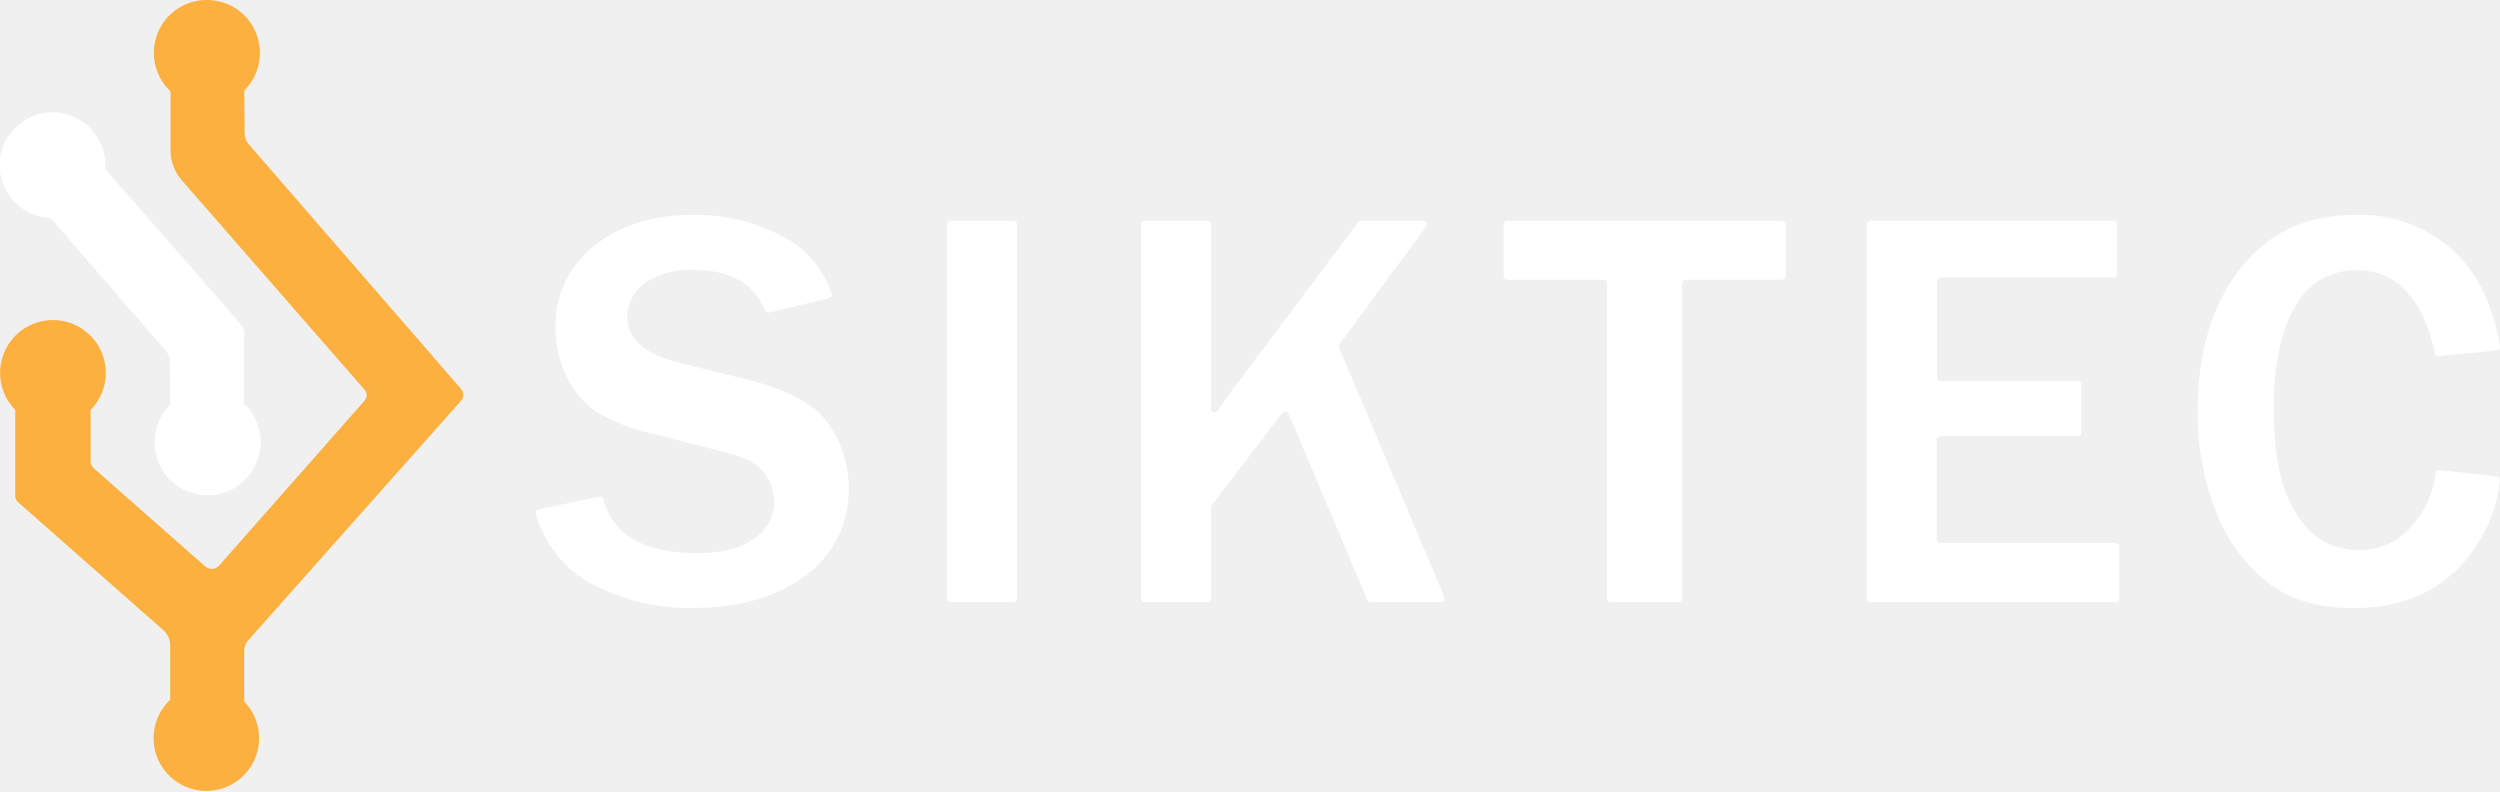
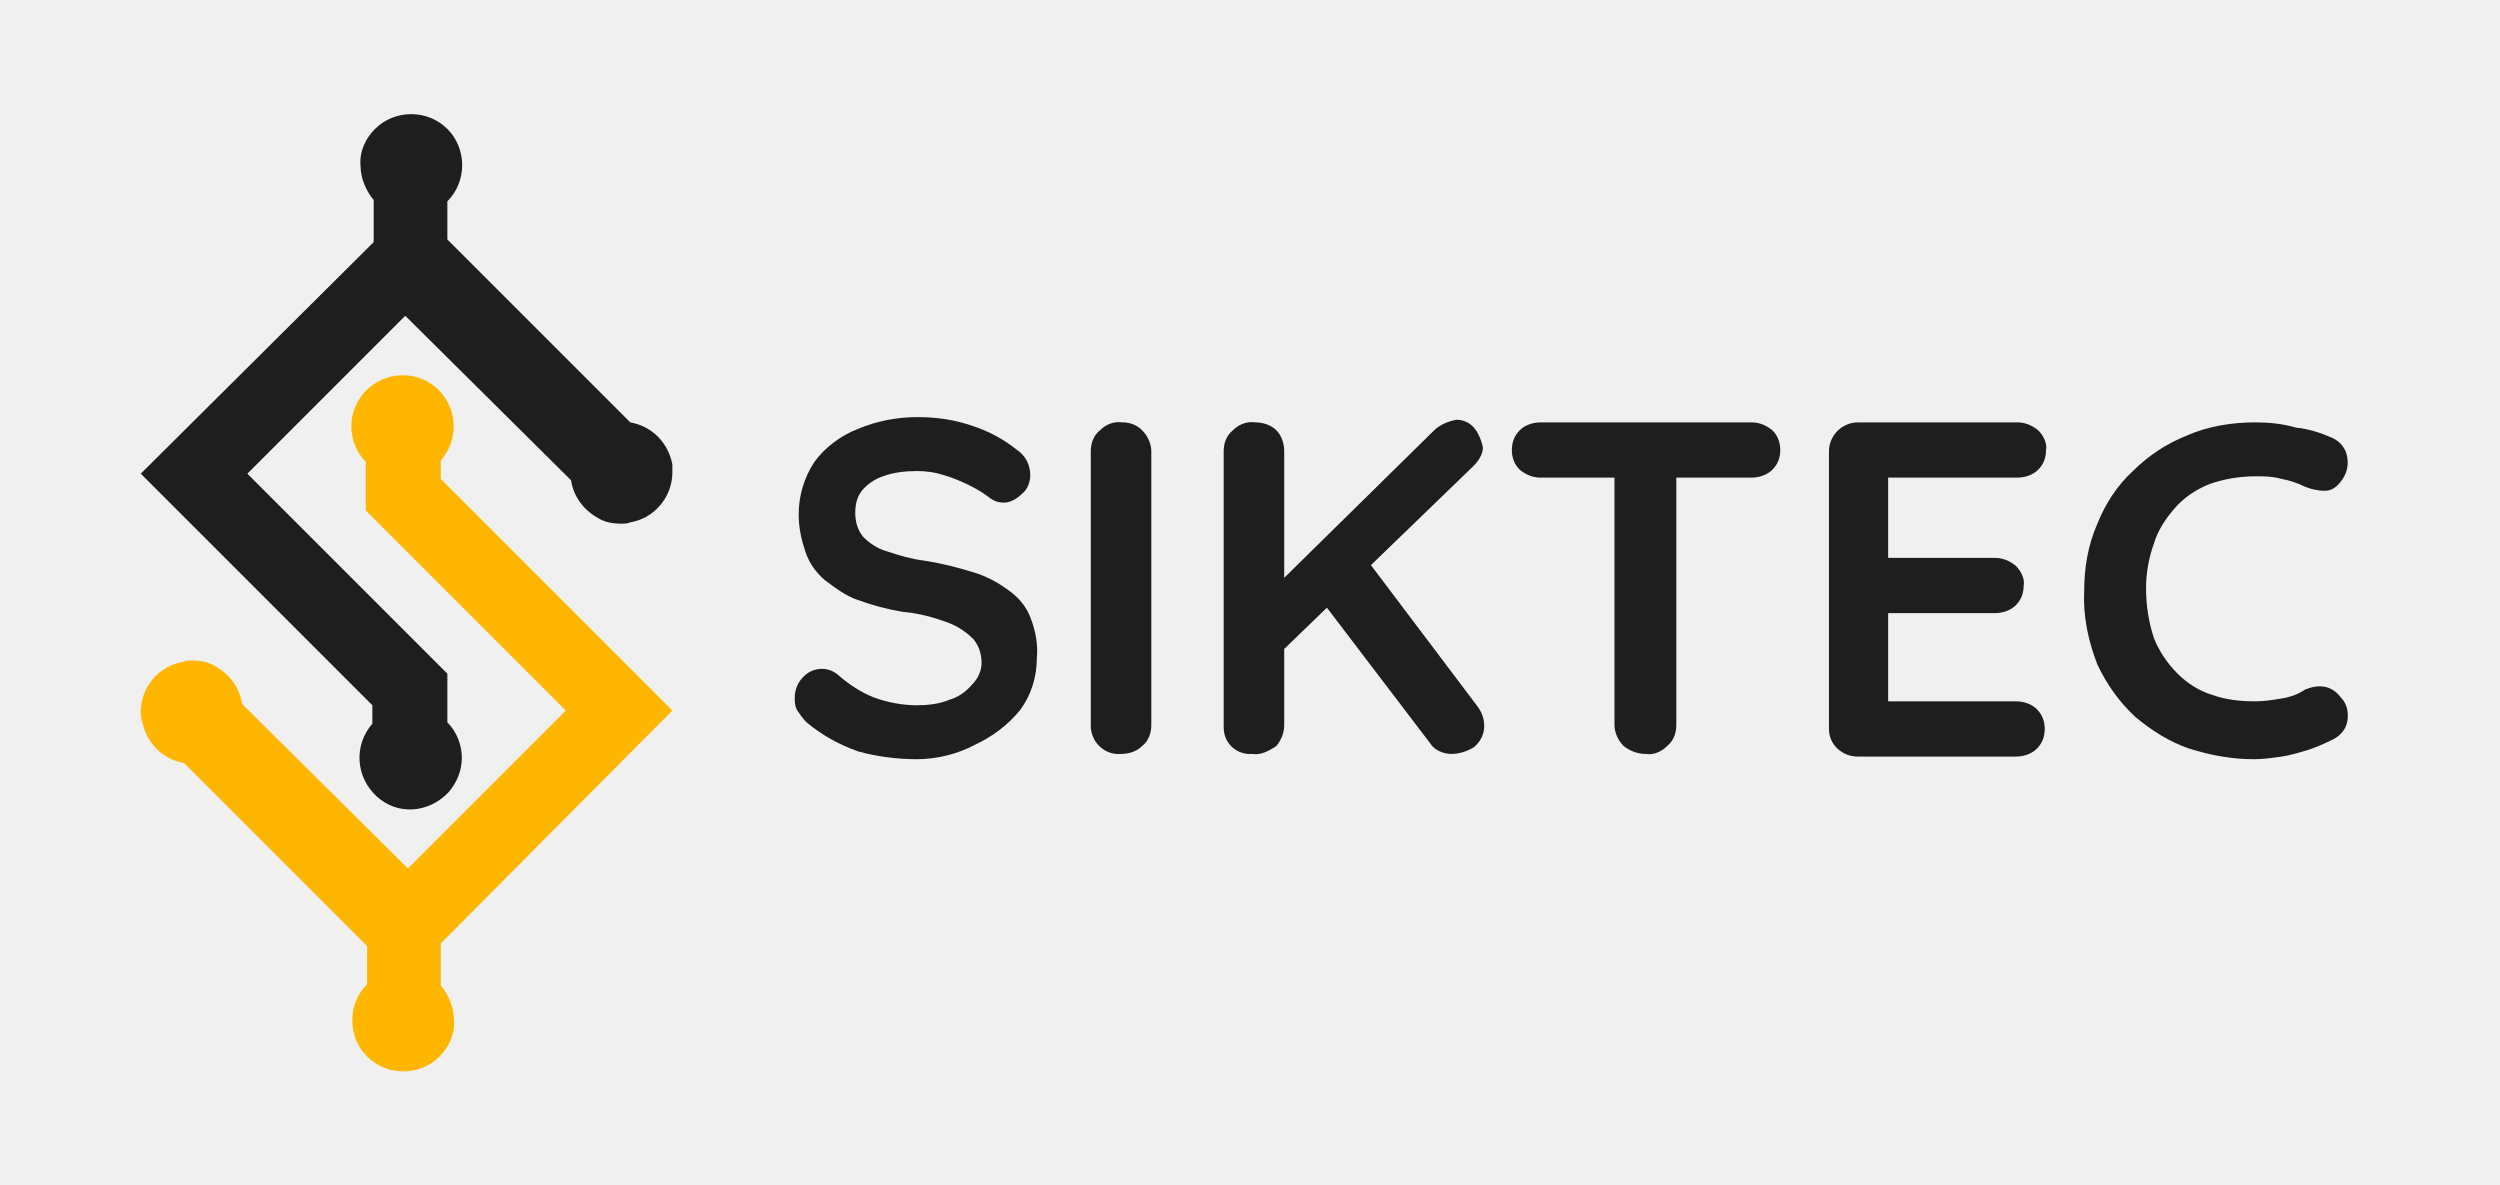
- <svg xmlns="http://www.w3.org/2000/svg" id="Layer_2" data-name="Layer 2" viewBox="0 0 298.4 94.43">
-   <defs>
-     <style>.cls-1{fill:#fbb040;}.cls-2{fill:#fff;}</style>
-   </defs>
-   <path class="cls-1" d="M45,90.33,70.38,61.76a1,1,0,0,0,0-1.3L45,31.21a2,2,0,0,1-.5-1.29l-.05-5.13a6.33,6.33,0,0,0,1.71-5.92,6.26,6.26,0,0,0-4.79-4.74,6.31,6.31,0,0,0-5.72,10.75v7A5.5,5.5,0,0,0,37,35.5l21.82,25a1,1,0,0,1,0,1.3L41.45,81.49a1.17,1.17,0,0,1-1.64.11L26.49,69.87a1.09,1.09,0,0,1-.37-.82V62.91a6.31,6.31,0,1,0-9,0V73.17a1,1,0,0,0,.34.75l17.36,15.3A2.38,2.38,0,0,1,35.61,91v6.5a6.3,6.3,0,1,0,10.62,4.59,6.24,6.24,0,0,0-1.79-4.39l0-6A2,2,0,0,1,45,90.33Z" transform="translate(-15.3 -13.98)" />
-   <path class="cls-2" d="M21.33,40,35.08,55.84a2,2,0,0,1,.37.61,2.28,2.28,0,0,1,.13.69l.05,5.13a6.33,6.33,0,1,0,8.8-.1v-7c0-1.94.34-1.66-1.35-3.6q-7.57-8.7-15.2-17.38c0-.15,0-.29,0-.44A6.31,6.31,0,1,0,21.33,40Z" transform="translate(-15.3 -13.98)" />
-   <path class="cls-2" d="M79.58,74.78l7.24-1.51a.44.44,0,0,1,.51.32Q89,79.95,98.45,80c3,0,5.25-.57,6.85-1.73a5.16,5.16,0,0,0,2.4-4.3,6,6,0,0,0-1.09-3.46Q105.51,68.88,102,68l-8.87-2.27a22.09,22.09,0,0,1-6.73-2.65,10.53,10.53,0,0,1-3.49-4.19,13.07,13.07,0,0,1-1.3-5.77,11.9,11.9,0,0,1,4.62-9.79Q90.8,39.64,98,39.63A21.87,21.87,0,0,1,108.7,42.2,11.66,11.66,0,0,1,114.56,49a.44.44,0,0,1-.32.56l-7.13,1.73a.43.43,0,0,1-.5-.27q-1.94-4.8-8.43-4.81a9.61,9.61,0,0,0-6,1.6,5,5,0,0,0-2,4.07c0,2.6,2.15,4.43,6.45,5.47l7.89,1.94c4.78,1.18,8,2.91,9.62,5.22a12.89,12.89,0,0,1,2.45,7.62,12.48,12.48,0,0,1-5.15,10.56q-5.16,3.84-13.34,3.85A24.83,24.83,0,0,1,86,83.72a13.8,13.8,0,0,1-6.74-8.37A.45.45,0,0,1,79.58,74.78Z" transform="translate(-15.3 -13.98)" />
-   <path class="cls-2" d="M136.26,85.86h-7.49a.44.44,0,0,1-.44-.44V40.77a.44.44,0,0,1,.44-.44h7.49a.44.44,0,0,1,.44.44V85.42A.44.44,0,0,1,136.26,85.86Z" transform="translate(-15.3 -13.98)" />
-   <path class="cls-2" d="M187.3,85.86h-8.4a.45.45,0,0,1-.4-.27l-9.38-22.22a.45.45,0,0,0-.76-.1l-8.42,11a.44.44,0,0,0-.09.27V85.42a.44.44,0,0,1-.44.44h-7.48a.44.44,0,0,1-.44-.44V40.77a.43.43,0,0,1,.44-.44h7.48a.44.44,0,0,1,.44.44v22a.44.44,0,0,0,.81.24c.65-1,1.16-1.7,1.5-2.16L177.43,40.5a.43.43,0,0,1,.35-.17h7.38a.44.44,0,0,1,.35.7L175.16,55.1a.44.44,0,0,0,0,.43L187.7,85.25A.44.44,0,0,1,187.3,85.86Z" transform="translate(-15.3 -13.98)" />
-   <path class="cls-2" d="M215.64,85.86h-8.1a.44.44,0,0,1-.44-.44V47.8a.43.43,0,0,0-.44-.43H195.2a.44.44,0,0,1-.44-.44V40.77a.44.44,0,0,1,.44-.44H228a.44.44,0,0,1,.44.44v6.16a.44.44,0,0,1-.44.44H216.52a.43.43,0,0,0-.44.43V85.42A.44.44,0,0,1,215.64,85.86Z" transform="translate(-15.3 -13.98)" />
-   <path class="cls-2" d="M267.82,85.86H238.55a.44.44,0,0,1-.44-.44V40.77a.44.44,0,0,1,.44-.44h29a.43.43,0,0,1,.44.44v5.89a.44.44,0,0,1-.44.44h-20.6a.44.44,0,0,0-.44.44V59a.44.44,0,0,0,.44.44H263.3a.44.44,0,0,1,.44.44V65.6a.44.44,0,0,1-.44.44H246.91a.44.44,0,0,0-.44.44V78.35a.44.44,0,0,0,.44.44h20.91a.44.44,0,0,1,.44.44v6.19A.44.44,0,0,1,267.82,85.86Z" transform="translate(-15.3 -13.98)" />
-   <path class="cls-2" d="M306.43,70.09l6.87.74a.46.46,0,0,1,.39.5,17.54,17.54,0,0,1-5.33,10.81q-4.64,4.42-12.19,4.42-6.36,0-10.31-3.14a20,20,0,0,1-6.11-8.5,31.86,31.86,0,0,1-2.14-11.84q0-10.41,5-16.93t13.84-6.52A16.44,16.44,0,0,1,308,43.8q4.44,4,5.7,11.47a.46.46,0,0,1-.39.52l-6.9.71a.44.44,0,0,1-.47-.35q-2.19-9.91-9.36-9.92a8.13,8.13,0,0,0-7.3,4.29q-2.6,4.29-2.59,12.42,0,8.28,2.78,12.49a8.48,8.48,0,0,0,7.38,4.22,8.13,8.13,0,0,0,6.25-2.83A11.14,11.14,0,0,0,306,70.48.44.44,0,0,1,306.43,70.09Z" transform="translate(-15.3 -13.98)" />
+ <svg xmlns="http://www.w3.org/2000/svg" version="1.1" id="Layer_1" x="0px" y="0px" viewBox="0 0 190 90" style="enable-background:new 0 0 190 90;" xml:space="preserve">
+   <style type="text/css">
+ 	.st0{fill:#1E1E1E;}
+ 	.st1{fill:#FFB600;}
+ </style>
+   <path class="st0" d="M69.7,57.7c-1.5,0-3.1-0.2-4.5-0.6c-1.4-0.5-2.7-1.2-3.9-2.2c-0.3-0.3-0.5-0.6-0.7-0.9c-0.2-0.3-0.2-0.7-0.2-1  c0-0.5,0.2-1.1,0.6-1.5c0.7-0.8,1.9-0.9,2.7-0.2c0.8,0.7,1.7,1.3,2.7,1.7c1.1,0.4,2.2,0.6,3.3,0.6c0.8,0,1.7-0.1,2.4-0.4  c0.7-0.2,1.3-0.6,1.8-1.2c0.4-0.4,0.7-1,0.7-1.6c0-0.7-0.2-1.3-0.6-1.8c-0.6-0.6-1.2-1-2-1.3c-1.1-0.4-2.2-0.7-3.4-0.8  c-1.2-0.2-2.3-0.5-3.4-0.9c-0.9-0.3-1.7-0.9-2.5-1.5c-0.7-0.6-1.2-1.3-1.5-2.2c-0.3-0.9-0.5-1.8-0.5-2.8c0-1.4,0.4-2.8,1.2-4  c0.8-1.1,2-2,3.3-2.5c1.4-0.6,3-0.9,4.5-0.9c1.5,0,2.9,0.2,4.3,0.7c1.2,0.4,2.3,1,3.3,1.8c0.6,0.4,1,1.1,1,1.9  c0,0.5-0.2,1.1-0.6,1.4c-0.4,0.4-0.9,0.7-1.4,0.7c-0.4,0-0.7-0.1-1-0.3c-0.5-0.4-1-0.7-1.6-1c-0.6-0.3-1.3-0.6-2-0.8  c-0.6-0.2-1.3-0.3-2-0.3c-0.9,0-1.8,0.1-2.6,0.4c-0.6,0.2-1.2,0.6-1.6,1.1c-0.4,0.5-0.5,1.1-0.5,1.7c0,0.7,0.2,1.3,0.6,1.8  c0.5,0.5,1.1,0.9,1.8,1.1c0.9,0.3,1.9,0.6,2.8,0.7c1.3,0.2,2.5,0.5,3.8,0.9c1,0.3,1.9,0.8,2.7,1.4c0.7,0.5,1.3,1.2,1.6,2  c0.4,1,0.6,2.1,0.5,3.1c0,1.4-0.4,2.8-1.3,4c-0.9,1.1-2.1,2-3.4,2.6C72.8,57.3,71.2,57.7,69.7,57.7z" />
+   <path class="st0" d="M87.5,55.1c0,0.6-0.2,1.2-0.7,1.6c-0.4,0.4-1,0.6-1.6,0.6c-1.2,0.1-2.2-0.8-2.3-2c0-0.1,0-0.2,0-0.2V34.3  c0-0.6,0.2-1.2,0.7-1.6c0.4-0.4,1-0.7,1.7-0.6c0.6,0,1.1,0.2,1.5,0.6c0.4,0.4,0.7,1,0.7,1.6L87.5,55.1z" />
+   <path class="st0" d="M95.2,57.3c-1.2,0.1-2.2-0.8-2.2-2c0-0.1,0-0.1,0-0.2V34.3c0-0.6,0.2-1.2,0.7-1.6c0.4-0.4,1-0.7,1.7-0.6  c0.6,0,1.2,0.2,1.6,0.6c0.4,0.4,0.6,1,0.6,1.6v20.8c0,0.6-0.2,1.1-0.6,1.6C96.4,57.1,95.8,57.4,95.2,57.3z M110.7,31.9  c0.6,0,1.1,0.3,1.4,0.7c0.3,0.4,0.5,0.9,0.6,1.4c0,0.5-0.3,1-0.7,1.4L97,49.9l-0.2-5.2l12.2-12C109.4,32.3,110.1,32,110.7,31.9z   M110.3,57.3c-0.6,0-1.3-0.3-1.6-0.8l-8.3-10.9l3.3-3.3l8.6,11.4c0.3,0.4,0.5,0.9,0.5,1.5c0,0.6-0.3,1.2-0.8,1.6  C111.5,57.1,110.9,57.3,110.3,57.3z" />
+   <path class="st0" d="M117.1,36.3c-0.6,0-1.1-0.2-1.6-0.6c-0.4-0.4-0.6-0.9-0.6-1.5c0-0.6,0.2-1.1,0.6-1.5c0.4-0.4,1-0.6,1.6-0.6h16  c0.6,0,1.1,0.2,1.6,0.6c0.4,0.4,0.6,0.9,0.6,1.5c0,0.6-0.2,1.1-0.6,1.5c-0.4,0.4-1,0.6-1.6,0.6H117.1z M125.1,57.3  c-0.6,0-1.2-0.2-1.7-0.6c-0.4-0.4-0.7-1-0.7-1.6V34.2h4.7v20.9c0,0.6-0.2,1.2-0.7,1.6C126.3,57.1,125.7,57.4,125.1,57.3L125.1,57.3z  " />
+   <path class="st0" d="M141.2,32.1h12.1c0.6,0,1.1,0.2,1.6,0.6c0.4,0.4,0.7,1,0.6,1.5c0,0.6-0.2,1.1-0.6,1.5c-0.4,0.4-1,0.6-1.6,0.6  h-10.1l0.3-0.6v7l-0.3-0.3h8.4c0.6,0,1.1,0.2,1.6,0.6c0.4,0.4,0.7,1,0.6,1.5c0,0.6-0.2,1.1-0.6,1.5c-0.4,0.4-1,0.6-1.6,0.6h-8.3  l0.2-0.3v7.3l-0.3-0.3h10c0.6,0,1.2,0.2,1.6,0.6c0.4,0.4,0.6,0.9,0.6,1.5c0,0.6-0.2,1.1-0.6,1.5c-0.4,0.4-1,0.6-1.6,0.6h-12  c-1.2,0-2.2-0.9-2.2-2.1c0,0,0-0.1,0-0.1V34.3C139,33.1,140,32.1,141.2,32.1C141.2,32.1,141.2,32.1,141.2,32.1z" />
+   <path class="st0" d="M177.3,33.3c0.6,0.3,1,0.8,1.1,1.5c0.1,0.7-0.1,1.3-0.5,1.8c-0.3,0.4-0.7,0.7-1.2,0.7c-0.5,0-1-0.1-1.5-0.3  c-0.6-0.3-1.2-0.5-1.8-0.6c-0.7-0.2-1.3-0.2-2-0.2c-1.2,0-2.4,0.2-3.5,0.6c-1,0.4-1.9,1-2.6,1.8c-0.7,0.8-1.3,1.7-1.6,2.7  c-0.4,1.1-0.6,2.3-0.6,3.4c0,1.3,0.2,2.6,0.6,3.8c0.4,1,1,1.9,1.8,2.7c0.7,0.7,1.6,1.3,2.6,1.6c1.1,0.4,2.2,0.5,3.3,0.5  c0.7,0,1.3-0.1,1.9-0.2c0.7-0.1,1.3-0.3,1.9-0.7c0.5-0.2,1-0.3,1.5-0.2c0.5,0.1,0.9,0.4,1.2,0.8c0.5,0.5,0.6,1.2,0.5,1.8  c-0.1,0.6-0.5,1.1-1.1,1.4c-0.6,0.3-1.3,0.6-1.9,0.8c-0.7,0.2-1.3,0.4-2,0.5c-0.7,0.1-1.4,0.2-2.1,0.2c-1.7,0-3.3-0.3-4.9-0.8  c-1.5-0.5-2.9-1.4-4.1-2.4c-1.2-1.1-2.2-2.5-2.9-4c-0.7-1.8-1.1-3.7-1-5.6c0-1.8,0.3-3.5,1-5.1c0.6-1.5,1.5-2.9,2.7-4  c1.2-1.2,2.6-2.1,4.1-2.7c1.6-0.7,3.4-1,5.2-1c1,0,2.1,0.1,3.1,0.4C175.5,32.6,176.4,32.9,177.3,33.3z" />
+   <path class="st0" d="M51.1,35.3c-0.3-1.6-1.5-2.9-3.2-3.2L34,18.2v-2.9c1.5-1.5,1.5-4,0-5.5s-4-1.5-5.5,0c-0.7,0.7-1.2,1.7-1.1,2.8  c0,0.9,0.4,1.9,1,2.6v3.2L10.7,36l17.6,17.6V55c-1.4,1.6-1.3,4,0.3,5.5s4,1.3,5.5-0.3c0.6-0.7,1-1.6,1-2.6c0-1-0.4-2-1.1-2.7v-3.7  l-0.1-0.1l-2.8-2.8L18.8,36l12-12l12.6,12.5c0.2,1.3,1,2.3,2.1,2.9c0.5,0.3,1.1,0.4,1.7,0.4c0.2,0,0.5,0,0.7-0.1  c1.8-0.3,3.2-1.9,3.2-3.8C51.1,35.7,51.1,35.5,51.1,35.3z" />
+   <path class="st1" d="M51.1,54L33.5,36.4V35c1.4-1.6,1.3-4-0.3-5.5c-1.6-1.4-4-1.3-5.5,0.3c-0.6,0.7-1,1.6-1,2.6c0,1,0.4,2,1.1,2.7  v3.7L28,39l2.8,2.8L43,54L31,66L18.4,53.5c-0.2-1.3-1-2.3-2.1-2.9c-0.5-0.3-1.1-0.4-1.7-0.4c-0.2,0-0.5,0-0.7,0.1  c-1.8,0.3-3.2,1.9-3.2,3.8c0,0.2,0,0.4,0.1,0.7c0.3,1.6,1.5,2.9,3.2,3.2l13.9,13.9v2.9c-1.5,1.5-1.5,4,0,5.5c1.5,1.5,4,1.5,5.5,0  c0.7-0.7,1.2-1.7,1.1-2.8c0-0.9-0.4-1.9-1-2.6v-3.2L51.1,54" />
</svg>
